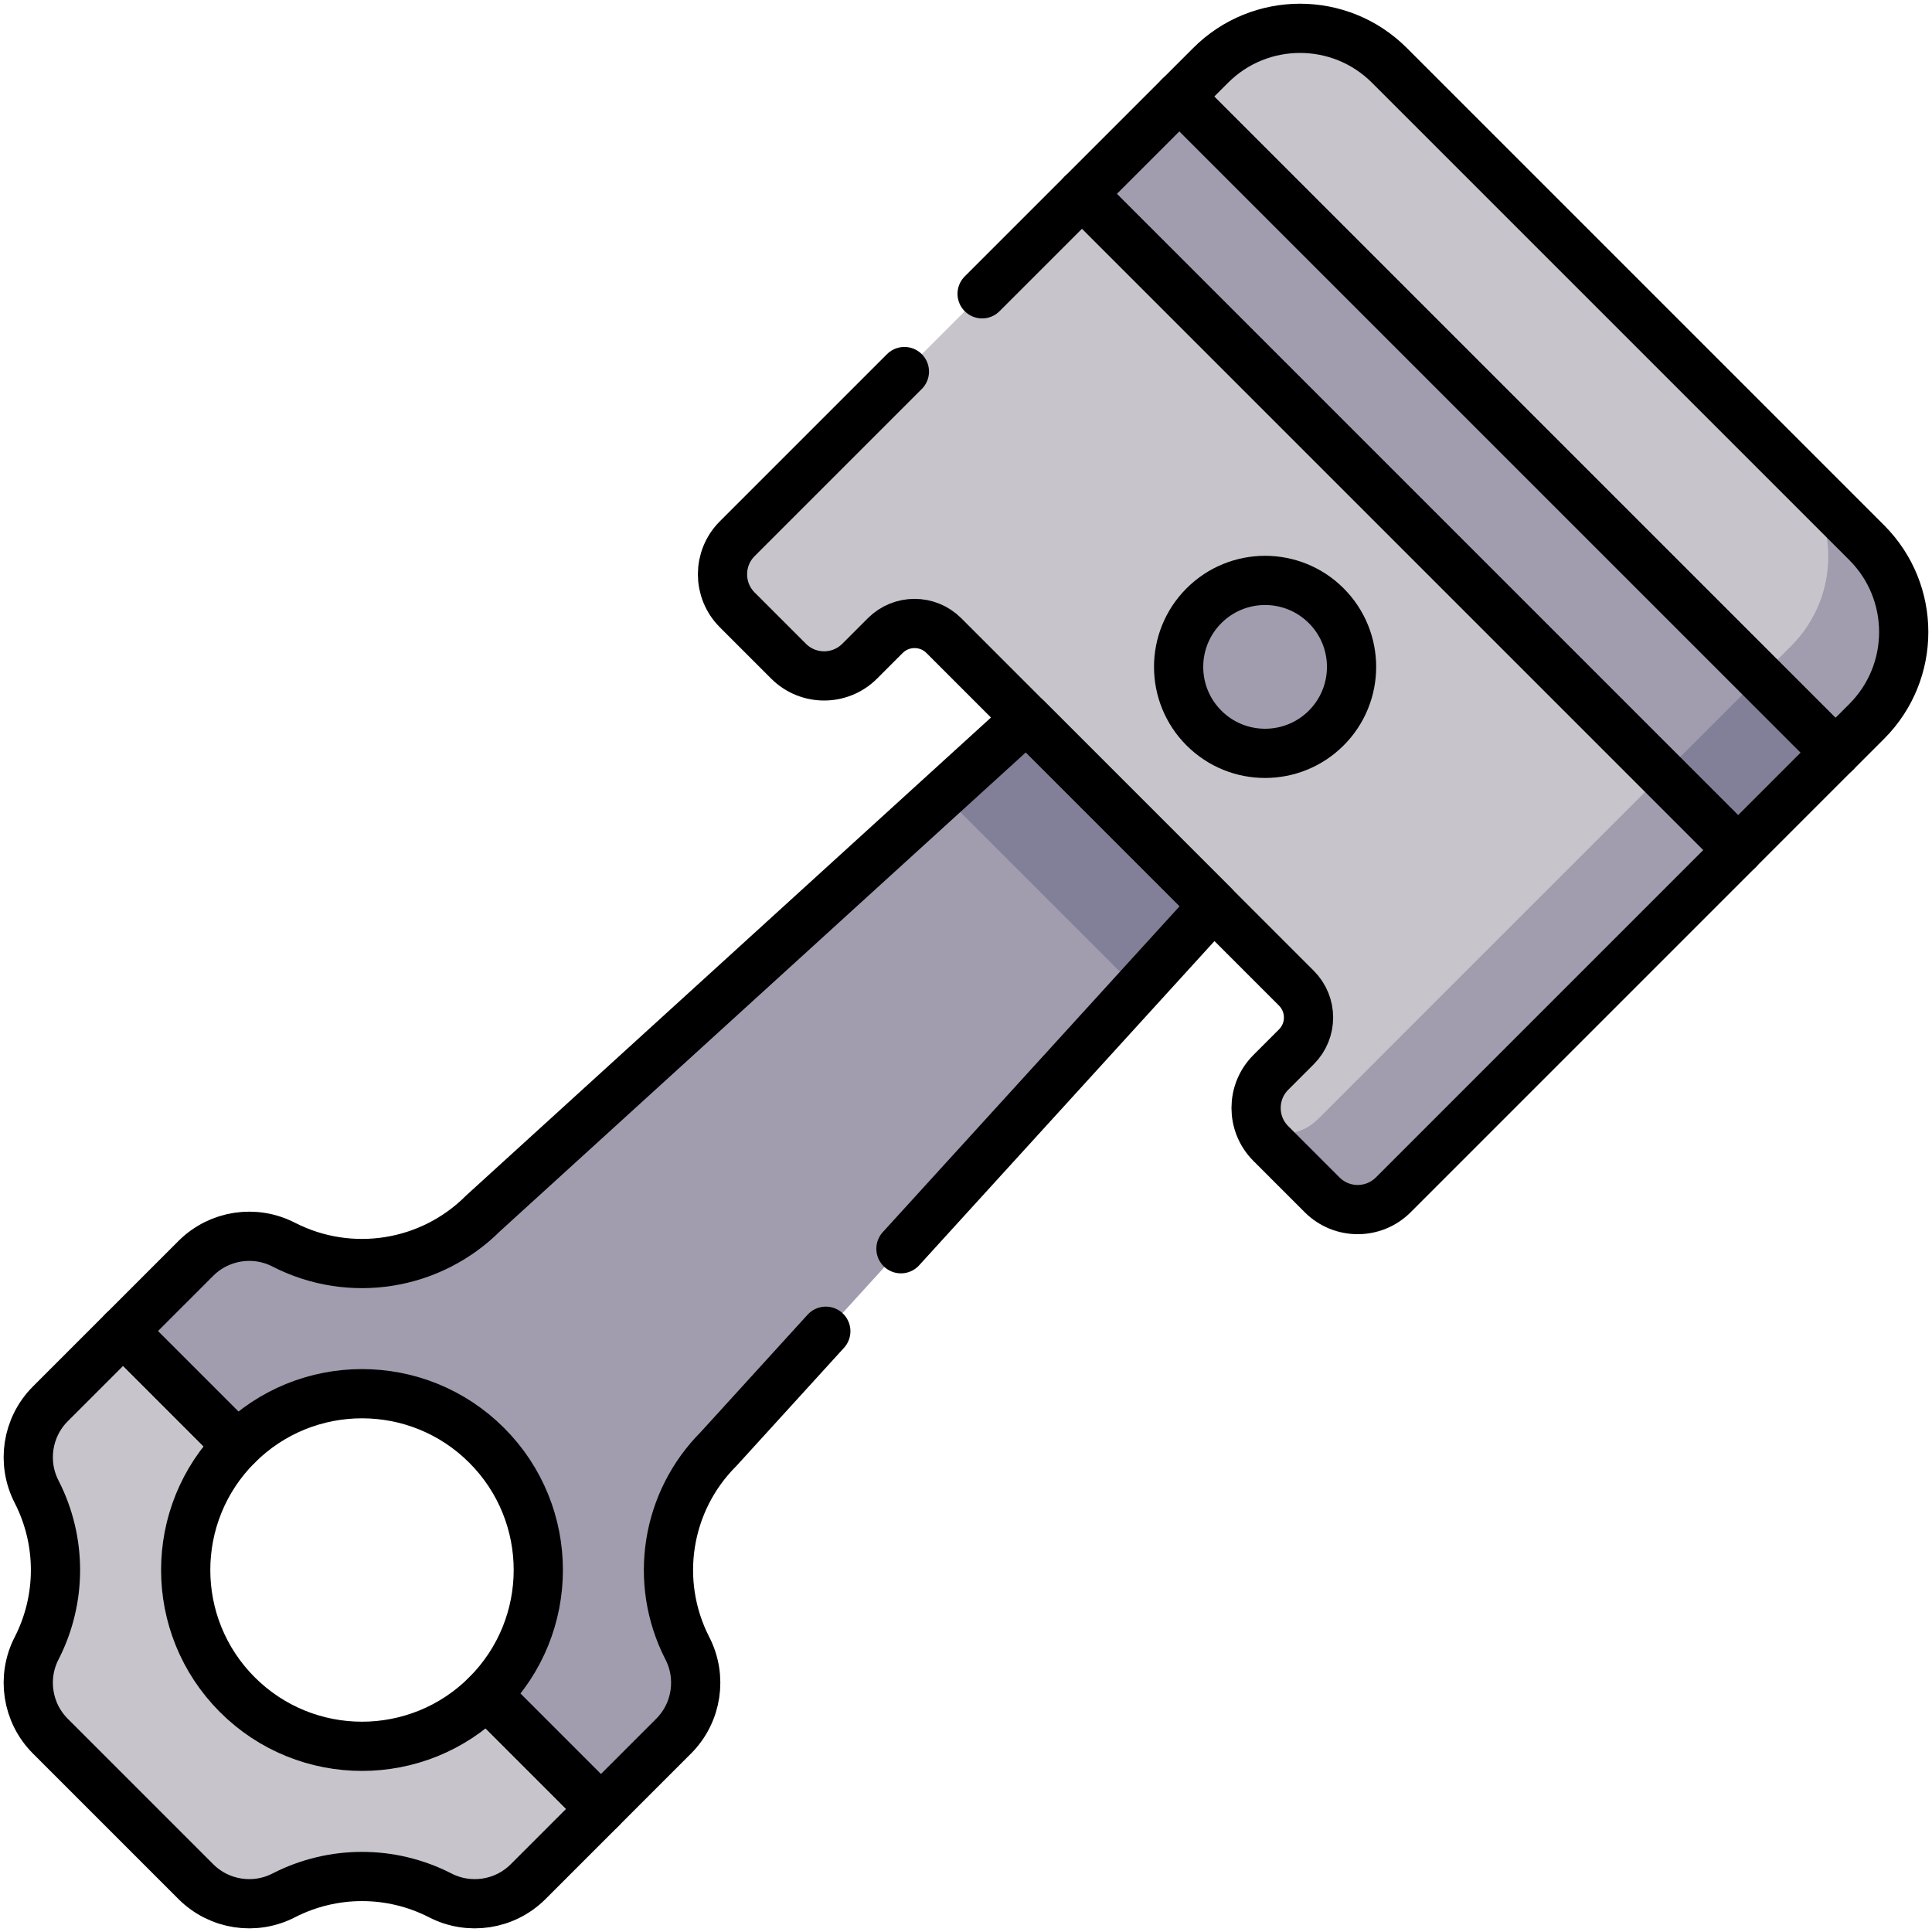
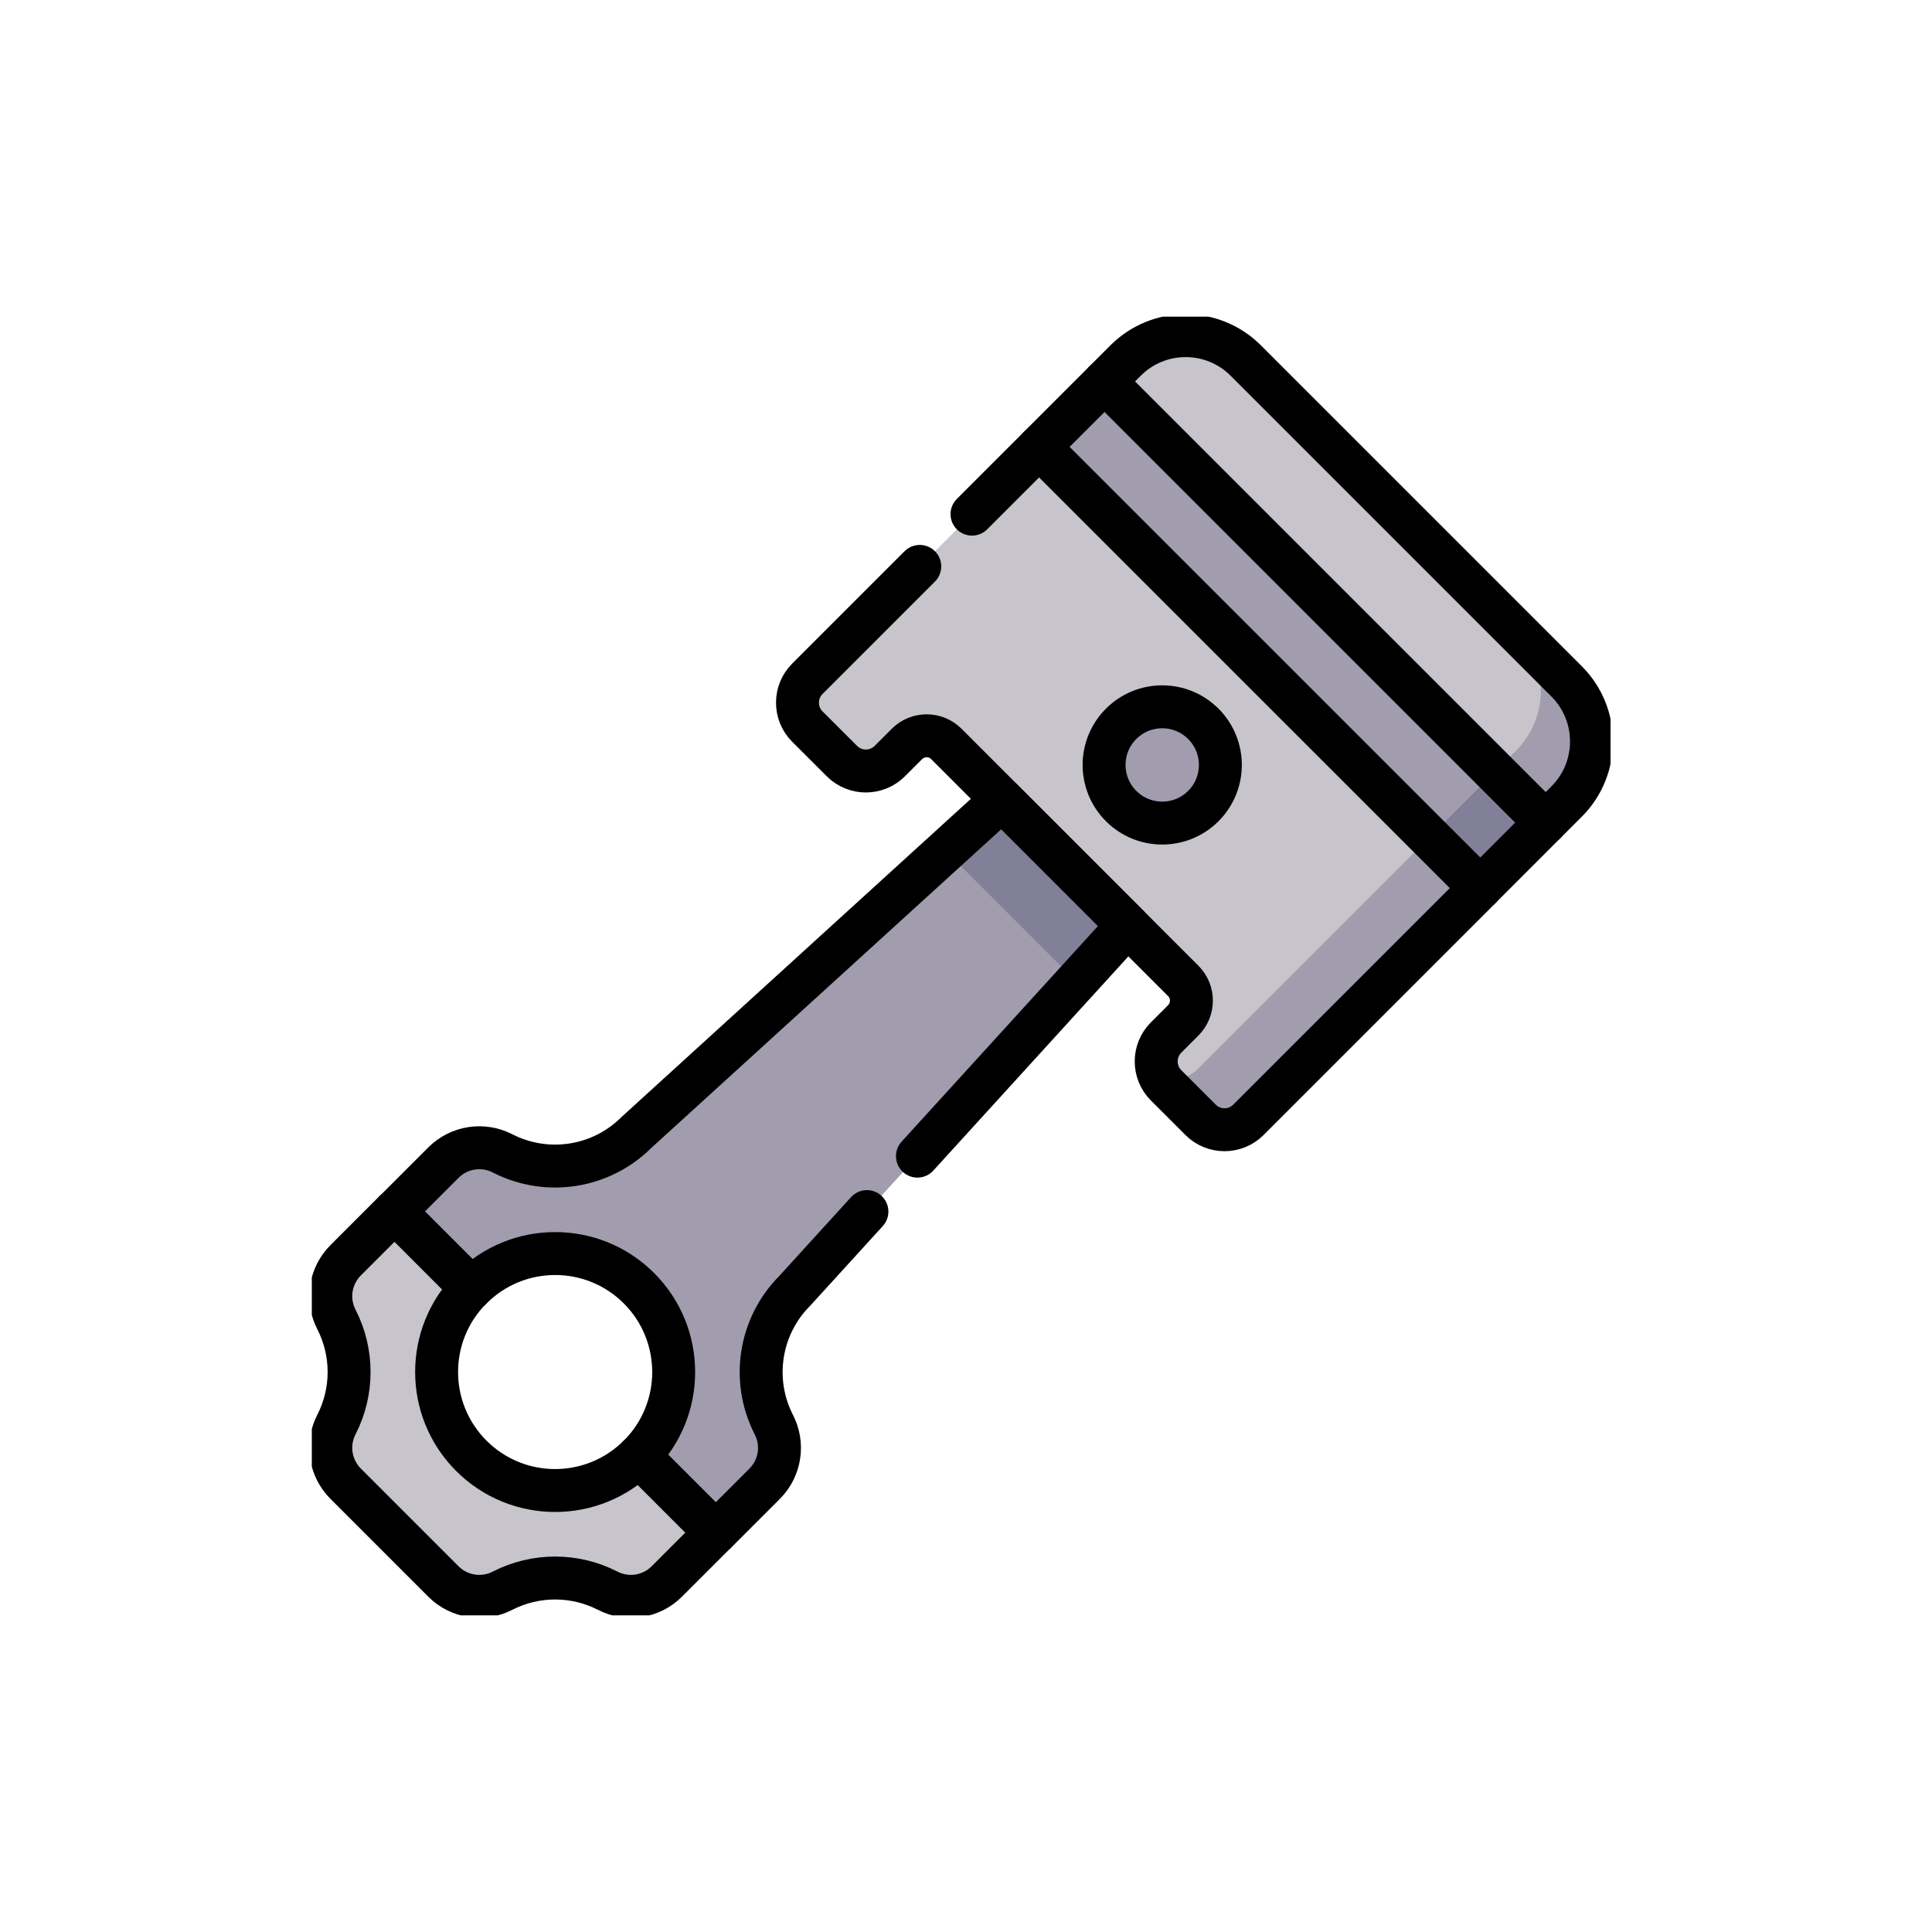
- <svg xmlns="http://www.w3.org/2000/svg" width="78.5" height="78.5" viewBox="0 0 78.5 78.5">
+ <svg xmlns="http://www.w3.org/2000/svg" width="90" height="90" viewBox="0 0 90 90">
  <defs>
    <clipPath id="clip-path">
-       <path id="path5508" d="M0-682.665H78.5v78.5H0Z" transform="translate(0 682.665)" />
+       <path id="path5508" d="M0-682.665H60.5v60.5H0Z" transform="translate(0 682.665)" />
    </clipPath>
  </defs>
-   <g id="g5502" transform="translate(0 682.665)">
-     <g id="g5504" transform="translate(0 -682.665)">
-       <g id="g5506" clip-path="url(#clip-path)">
-         <g id="g5512" transform="translate(1.15 54.085)">
-           <path id="path5514" d="M-179.059-149.4l-2.965,2.965a3.067,3.067,0,0,1-3.574.542,6.969,6.969,0,0,0-6.335,0,3.067,3.067,0,0,1-3.574-.543l-5.93-5.93a3.067,3.067,0,0,1-.543-3.574,6.972,6.972,0,0,0,0-6.335,3.067,3.067,0,0,1,.543-3.574l2.965-2.965,4.078.594.563,4.046a7.163,7.163,0,0,0,0,10.131,7.163,7.163,0,0,0,10.131,0l4.016.532Z" transform="translate(202.324 168.814)" fill="#c7c5cb" />
-         </g>
-         <g id="g5516" transform="translate(5.003 27.495)">
-           <path id="path5518" d="M-172.215-331.237l-2.964,2.964-4.641-4.641a7.163,7.163,0,0,0,0-10.13,7.163,7.163,0,0,0-10.13,0l-4.641-4.641,2.964-2.964a3.067,3.067,0,0,1,3.574-.543,6.962,6.962,0,0,0,8.089-1.279l23.941-21.8,7.434,7.434-21.8,23.941a6.962,6.962,0,0,0-1.279,8.089,3.067,3.067,0,0,1-.543,3.574" transform="translate(194.592 374.275)" fill="#a19dae" />
-         </g>
-         <g id="g5520" transform="translate(38.309 27.495)">
-           <path id="path5522" d="M-40.5,0l-5.262,4.793,7.9,7.9,4.793-5.262Z" transform="translate(45.764)" fill="#827f98" />
-         </g>
-         <g id="g5524" transform="translate(29.356 7.879)">
-           <path id="path5526" d="M-317.59-205.155-331.6-191.145a2.045,2.045,0,0,1-2.891,0l-2.085-2.085a2.044,2.044,0,0,1,0-2.89l1.039-1.039a1.684,1.684,0,0,0,0-2.382l-14.321-14.322a1.684,1.684,0,0,0-2.382,0l-1.039,1.039a2.044,2.044,0,0,1-2.89,0l-2.085-2.085a2.045,2.045,0,0,1,0-2.891l14.011-14.011,15.306,11.35Z" transform="translate(358.855 231.811)" fill="#c7c5cb" />
-         </g>
-         <g id="g5528" transform="translate(51.231 17.923)">
-           <path id="path5530" d="M-61.881-10.049l-1.761-1.306L-53.6,2.191-67.608,16.2a2.043,2.043,0,0,1-2.313.4,2.032,2.032,0,0,0,.4.578l2.085,2.085a2.044,2.044,0,0,0,2.891,0L-50.531,5.257Z" transform="translate(69.921 11.355)" fill="#a19dae" />
-         </g>
-         <g id="g5532" transform="translate(47.922 1.15)">
-           <path id="path5534" d="M-214.921-216.728l-1.269,1.269-15.306-11.35-11.35-15.306,1.269-1.269a5.135,5.135,0,0,1,7.262,0l19.393,19.393a5.135,5.135,0,0,1,0,7.262" transform="translate(242.846 244.887)" fill="#c7c5cb" />
-         </g>
-         <g id="g5536" transform="translate(57.966 17.468)">
-           <path id="path5538" d="M-137.609-35.246l-3.066-3.066a5.135,5.135,0,0,1,0,7.262l-1.269,1.269-13.546-10.044,1.306,1.761,15.306,11.35,1.269-1.269a5.135,5.135,0,0,0,0-7.262" transform="translate(155.489 39.825)" fill="#a19dae" />
-         </g>
-         <g id="g5540" transform="translate(43.965 3.922)">
-           <path id="path5542" d="M-235.605-205.155l-3.956,3.956-26.656-26.656,3.956-3.956Z" transform="translate(266.218 231.811)" fill="#a19dae" />
-         </g>
-         <g id="g5544" transform="translate(67.555 27.512)">
-           <path id="path5546" d="M-30.45,0l-3.956,3.956,3.066,3.066,3.956-3.956Z" transform="translate(34.407)" fill="#827f98" />
-         </g>
-         <g id="g5548" transform="translate(47.889 23.583)">
-           <path id="path5550" d="M-46.165-46.165a3.514,3.514,0,0,1-4.969,0,3.514,3.514,0,0,1,0-4.969,3.514,3.514,0,0,1,4.969,0,3.514,3.514,0,0,1,0,4.969" transform="translate(52.163 52.163)" fill="#a19dae" />
-         </g>
-         <g id="g5552" transform="translate(47.889 23.583)">
-           <path id="path5554" d="M-46.165-46.165a3.514,3.514,0,0,1-4.969,0,3.514,3.514,0,0,1,0-4.969,3.514,3.514,0,0,1,4.969,0A3.514,3.514,0,0,1-46.165-46.165Z" transform="translate(52.163 52.163)" fill="none" stroke="#000" stroke-linecap="round" stroke-linejoin="round" stroke-miterlimit="10" stroke-width="2" />
-         </g>
-         <g id="g5556" transform="translate(47.922 1.15)">
-           <path id="path5558" d="M-214.913-160.834l-19.393-19.393a5.135,5.135,0,0,0-7.262,0l-1.269,1.269,26.656,26.656,1.269-1.269A5.135,5.135,0,0,0-214.913-160.834Z" transform="translate(242.837 181.732)" fill="none" stroke="#000" stroke-linecap="round" stroke-linejoin="round" stroke-miterlimit="10" stroke-width="2" />
-         </g>
-         <g id="g5560" transform="translate(43.965 3.922)">
-           <path id="path5562" d="M-235.605-205.155l-3.956,3.956-26.656-26.656,3.956-3.956Z" transform="translate(266.218 231.811)" fill="none" stroke="#000" stroke-linecap="round" stroke-linejoin="round" stroke-miterlimit="10" stroke-width="2" />
-         </g>
-         <g id="g5564" transform="translate(29.356 7.879)">
-           <path id="path5566" d="M-56.88-55.555l-6.792,6.792a2.044,2.044,0,0,0,0,2.891l2.085,2.085a2.044,2.044,0,0,0,2.89,0l1.039-1.039a1.684,1.684,0,0,1,2.382,0L-40.953-30.5a1.684,1.684,0,0,1,0,2.382l-1.039,1.039a2.044,2.044,0,0,0,0,2.89l2.085,2.085a2.044,2.044,0,0,0,2.891,0l14.011-14.011L-49.662-62.773l-4.06,4.059" transform="translate(64.271 62.773)" fill="none" stroke="#000" stroke-linecap="round" stroke-linejoin="round" stroke-miterlimit="10" stroke-width="2" />
-         </g>
-         <g id="g5568" transform="translate(1.15 54.085)">
-           <path id="path5570" d="M-143.34-113.684h0a7.164,7.164,0,0,1-10.131,0,7.164,7.164,0,0,1,0-10.131l-4.641-4.641-2.965,2.965a3.067,3.067,0,0,0-.543,3.574,6.973,6.973,0,0,1,0,6.335,3.067,3.067,0,0,0,.543,3.574l5.93,5.93a3.067,3.067,0,0,0,3.574.543,6.968,6.968,0,0,1,6.335,0,3.067,3.067,0,0,0,3.574-.543l2.965-2.965Z" transform="translate(161.964 128.456)" fill="none" stroke="#000" stroke-linecap="round" stroke-linejoin="round" stroke-miterlimit="10" stroke-width="2" />
-         </g>
-         <g id="g5572" transform="translate(5.003 29.187)">
-           <path id="path5574" d="M-243.235-165.861l12.706-13.95-7.6-7.6L-260.212-167.3a6.962,6.962,0,0,1-8.089,1.279,3.067,3.067,0,0,0-3.574.543l-2.964,2.964,4.641,4.641a7.163,7.163,0,0,1,10.13,0,7.163,7.163,0,0,1,0,10.13l4.641,4.641,2.964-2.964a3.067,3.067,0,0,0,.543-3.574,6.962,6.962,0,0,1,1.279-8.089l4.353-4.78" transform="translate(274.839 187.412)" fill="none" stroke="#000" stroke-linecap="round" stroke-linejoin="round" stroke-miterlimit="10" stroke-width="2" />
+   <g id="Group_1118062" data-name="Group 1118062" transform="translate(-5479 10571)">
+     <g id="Group_1118061" data-name="Group 1118061">
+       <rect id="Rectangle_409921" data-name="Rectangle 409921" width="90" height="90" transform="translate(5479 -10571)" fill="none" />
+     </g>
+     <g id="g5502" transform="translate(5493.525 -9873.585)">
+       <g id="g5504" transform="translate(0 -682.665)">
+         <g id="g5506" clip-path="url(#clip-path)">
+           <g id="g5512" transform="translate(0.886 41.683)">
+             <path id="path5514" d="M-184.393-153.853l-2.285,2.285a2.364,2.364,0,0,1-2.754.418,5.371,5.371,0,0,0-4.883,0,2.364,2.364,0,0,1-2.754-.418l-4.57-4.57a2.364,2.364,0,0,1-.418-2.755,5.373,5.373,0,0,0,0-4.882,2.364,2.364,0,0,1,.418-2.754l2.285-2.285,3.143.458.434,3.119a5.521,5.521,0,0,0,0,7.808,5.521,5.521,0,0,0,7.808,0l3.1.41Z" transform="translate(202.324 168.814)" fill="#c7c5cb" />
+           </g>
+           <g id="g5516" transform="translate(3.856 21.19)">
+             <path id="path5518" d="M-177.346-341.106l-2.284,2.284-3.577-3.577a5.52,5.52,0,0,0,0-7.807,5.52,5.52,0,0,0-7.807,0l-3.577-3.577,2.284-2.284a2.363,2.363,0,0,1,2.754-.418,5.366,5.366,0,0,0,6.234-.985l18.451-16.8,5.73,5.729-16.8,18.451a5.366,5.366,0,0,0-.985,6.234,2.364,2.364,0,0,1-.418,2.755" transform="translate(194.592 374.275)" fill="#a19dae" />
+           </g>
+           <g id="g5520" transform="translate(29.524 21.19)">
+             <path id="path5522" d="M-41.708,0l-4.056,3.694,6.091,6.091,3.694-4.056Z" transform="translate(45.764)" fill="#827f98" />
+           </g>
+           <g id="g5524" transform="translate(22.625 6.072)">
+             <path id="path5526" d="M-327.053-211.268l-10.8,10.8a1.576,1.576,0,0,1-2.228,0l-1.607-1.607a1.575,1.575,0,0,1,0-2.227l.8-.8a1.3,1.3,0,0,0,0-1.836l-11.038-11.038a1.3,1.3,0,0,0-1.836,0l-.8.8a1.575,1.575,0,0,1-2.228,0l-1.607-1.607a1.576,1.576,0,0,1,0-2.228l10.8-10.8,11.8,8.747Z" transform="translate(358.856 231.811)" fill="#c7c5cb" />
+           </g>
+           <g id="g5528" transform="translate(39.484 13.813)">
+             <path id="path5530" d="M-63.725-10.348l-1.357-1.006L-57.34-.915l-10.8,10.8a1.575,1.575,0,0,1-1.783.31,1.567,1.567,0,0,0,.311.445L-68,12.245a1.576,1.576,0,0,0,2.228,0l10.8-10.8Z" transform="translate(69.921 11.355)" fill="#a19dae" />
+           </g>
+           <g id="g5532" transform="translate(36.933 0.886)">
+             <path id="path5534" d="M-221.324-223.185l-.978.978-11.8-8.747-8.747-11.8.978-.978a3.958,3.958,0,0,1,5.6,0l14.946,14.946a3.957,3.957,0,0,1,0,5.6" transform="translate(242.846 244.887)" fill="#c7c5cb" />
+           </g>
+           <g id="g5536" transform="translate(44.674 13.463)">
+             <path id="path5538" d="M-141.709-36.3l-2.363-2.363a3.958,3.958,0,0,1,0,5.6l-.978.978-10.439-7.741,1.006,1.357,11.8,8.747.978-.978a3.958,3.958,0,0,0,0-5.6" transform="translate(155.489 39.825)" fill="#a19dae" />
+           </g>
+           <g id="g5540" transform="translate(33.884 3.023)">
+             <path id="path5542" d="M-242.625-211.268l-3.049,3.049-20.544-20.544,3.049-3.049Z" transform="translate(266.218 231.811)" fill="#a19dae" />
+           </g>
+           <g id="g5544" transform="translate(52.065 21.204)">
+             <path id="path5546" d="M-31.357,0l-3.049,3.049,2.363,2.363,3.049-3.049Z" transform="translate(34.407)" fill="#827f98" />
+           </g>
+           <g id="g5548" transform="translate(36.908 18.176)">
+             <path id="path5550" d="M-47.54-47.54a2.708,2.708,0,0,1-3.83,0,2.708,2.708,0,0,1,0-3.83,2.708,2.708,0,0,1,3.83,0,2.708,2.708,0,0,1,0,3.83" transform="translate(52.163 52.163)" fill="#a19dae" />
+           </g>
+           <g id="g5552" transform="translate(36.908 18.176)">
+             <path id="path5554" d="M-47.54-47.54a2.708,2.708,0,0,1-3.83,0,2.708,2.708,0,0,1,0-3.83,2.708,2.708,0,0,1,3.83,0A2.708,2.708,0,0,1-47.54-47.54Z" transform="translate(52.163 52.163)" fill="none" stroke="#000" stroke-linecap="round" stroke-linejoin="round" stroke-miterlimit="10" stroke-width="2" />
+           </g>
+           <g id="g5556" transform="translate(36.933 0.886)">
+             <path id="path5558" d="M-221.316-165.626l-14.946-14.946a3.958,3.958,0,0,0-5.6,0l-.978.978,20.544,20.544.978-.978A3.958,3.958,0,0,0-221.316-165.626Z" transform="translate(242.837 181.732)" fill="none" stroke="#000" stroke-linecap="round" stroke-linejoin="round" stroke-miterlimit="10" stroke-width="2" />
+           </g>
+           <g id="g5560" transform="translate(33.884 3.023)">
+             <path id="path5562" d="M-242.625-211.268l-3.049,3.049-20.544-20.544,3.049-3.049Z" transform="translate(266.218 231.811)" fill="none" stroke="#000" stroke-linecap="round" stroke-linejoin="round" stroke-miterlimit="10" stroke-width="2" />
+           </g>
+           <g id="g5564" transform="translate(22.625 6.072)">
+             <path id="path5566" d="M-58.575-57.21l-5.235,5.235a1.576,1.576,0,0,0,0,2.228L-62.2-48.14a1.576,1.576,0,0,0,2.228,0l.8-.8a1.3,1.3,0,0,1,1.836,0L-46.3-37.9a1.3,1.3,0,0,1,0,1.836l-.8.8a1.576,1.576,0,0,0,0,2.228l1.607,1.607a1.576,1.576,0,0,0,2.228,0l10.8-10.8L-53.012-62.773l-3.129,3.129" transform="translate(64.271 62.773)" fill="none" stroke="#000" stroke-linecap="round" stroke-linejoin="round" stroke-miterlimit="10" stroke-width="2" />
+           </g>
+           <g id="g5568" transform="translate(0.886 41.683)">
+             <path id="path5570" d="M-147.611-117.072h0a5.521,5.521,0,0,1-7.808,0,5.521,5.521,0,0,1,0-7.808l-3.577-3.577-2.285,2.285a2.364,2.364,0,0,0-.418,2.755,5.374,5.374,0,0,1,0,4.882,2.364,2.364,0,0,0,.418,2.755l4.57,4.57a2.364,2.364,0,0,0,2.754.418,5.371,5.371,0,0,1,4.882,0,2.364,2.364,0,0,0,2.755-.418l2.285-2.285Z" transform="translate(161.964 128.456)" fill="none" stroke="#000" stroke-linecap="round" stroke-linejoin="round" stroke-miterlimit="10" stroke-width="2" />
+           </g>
+           <g id="g5572" transform="translate(3.856 22.495)">
+             <path id="path5574" d="M-250.482-170.8l9.792-10.752-5.857-5.857-17.019,15.5a5.366,5.366,0,0,1-6.234.985,2.364,2.364,0,0,0-2.754.418l-2.284,2.284,3.577,3.577a5.52,5.52,0,0,1,7.807,0,5.521,5.521,0,0,1,0,7.807l3.577,3.577,2.284-2.284a2.363,2.363,0,0,0,.418-2.754,5.365,5.365,0,0,1,.985-6.234l3.355-3.684" transform="translate(274.839 187.412)" fill="none" stroke="#000" stroke-linecap="round" stroke-linejoin="round" stroke-miterlimit="10" stroke-width="2" />
+           </g>
        </g>
      </g>
    </g>
  </g>
</svg>
